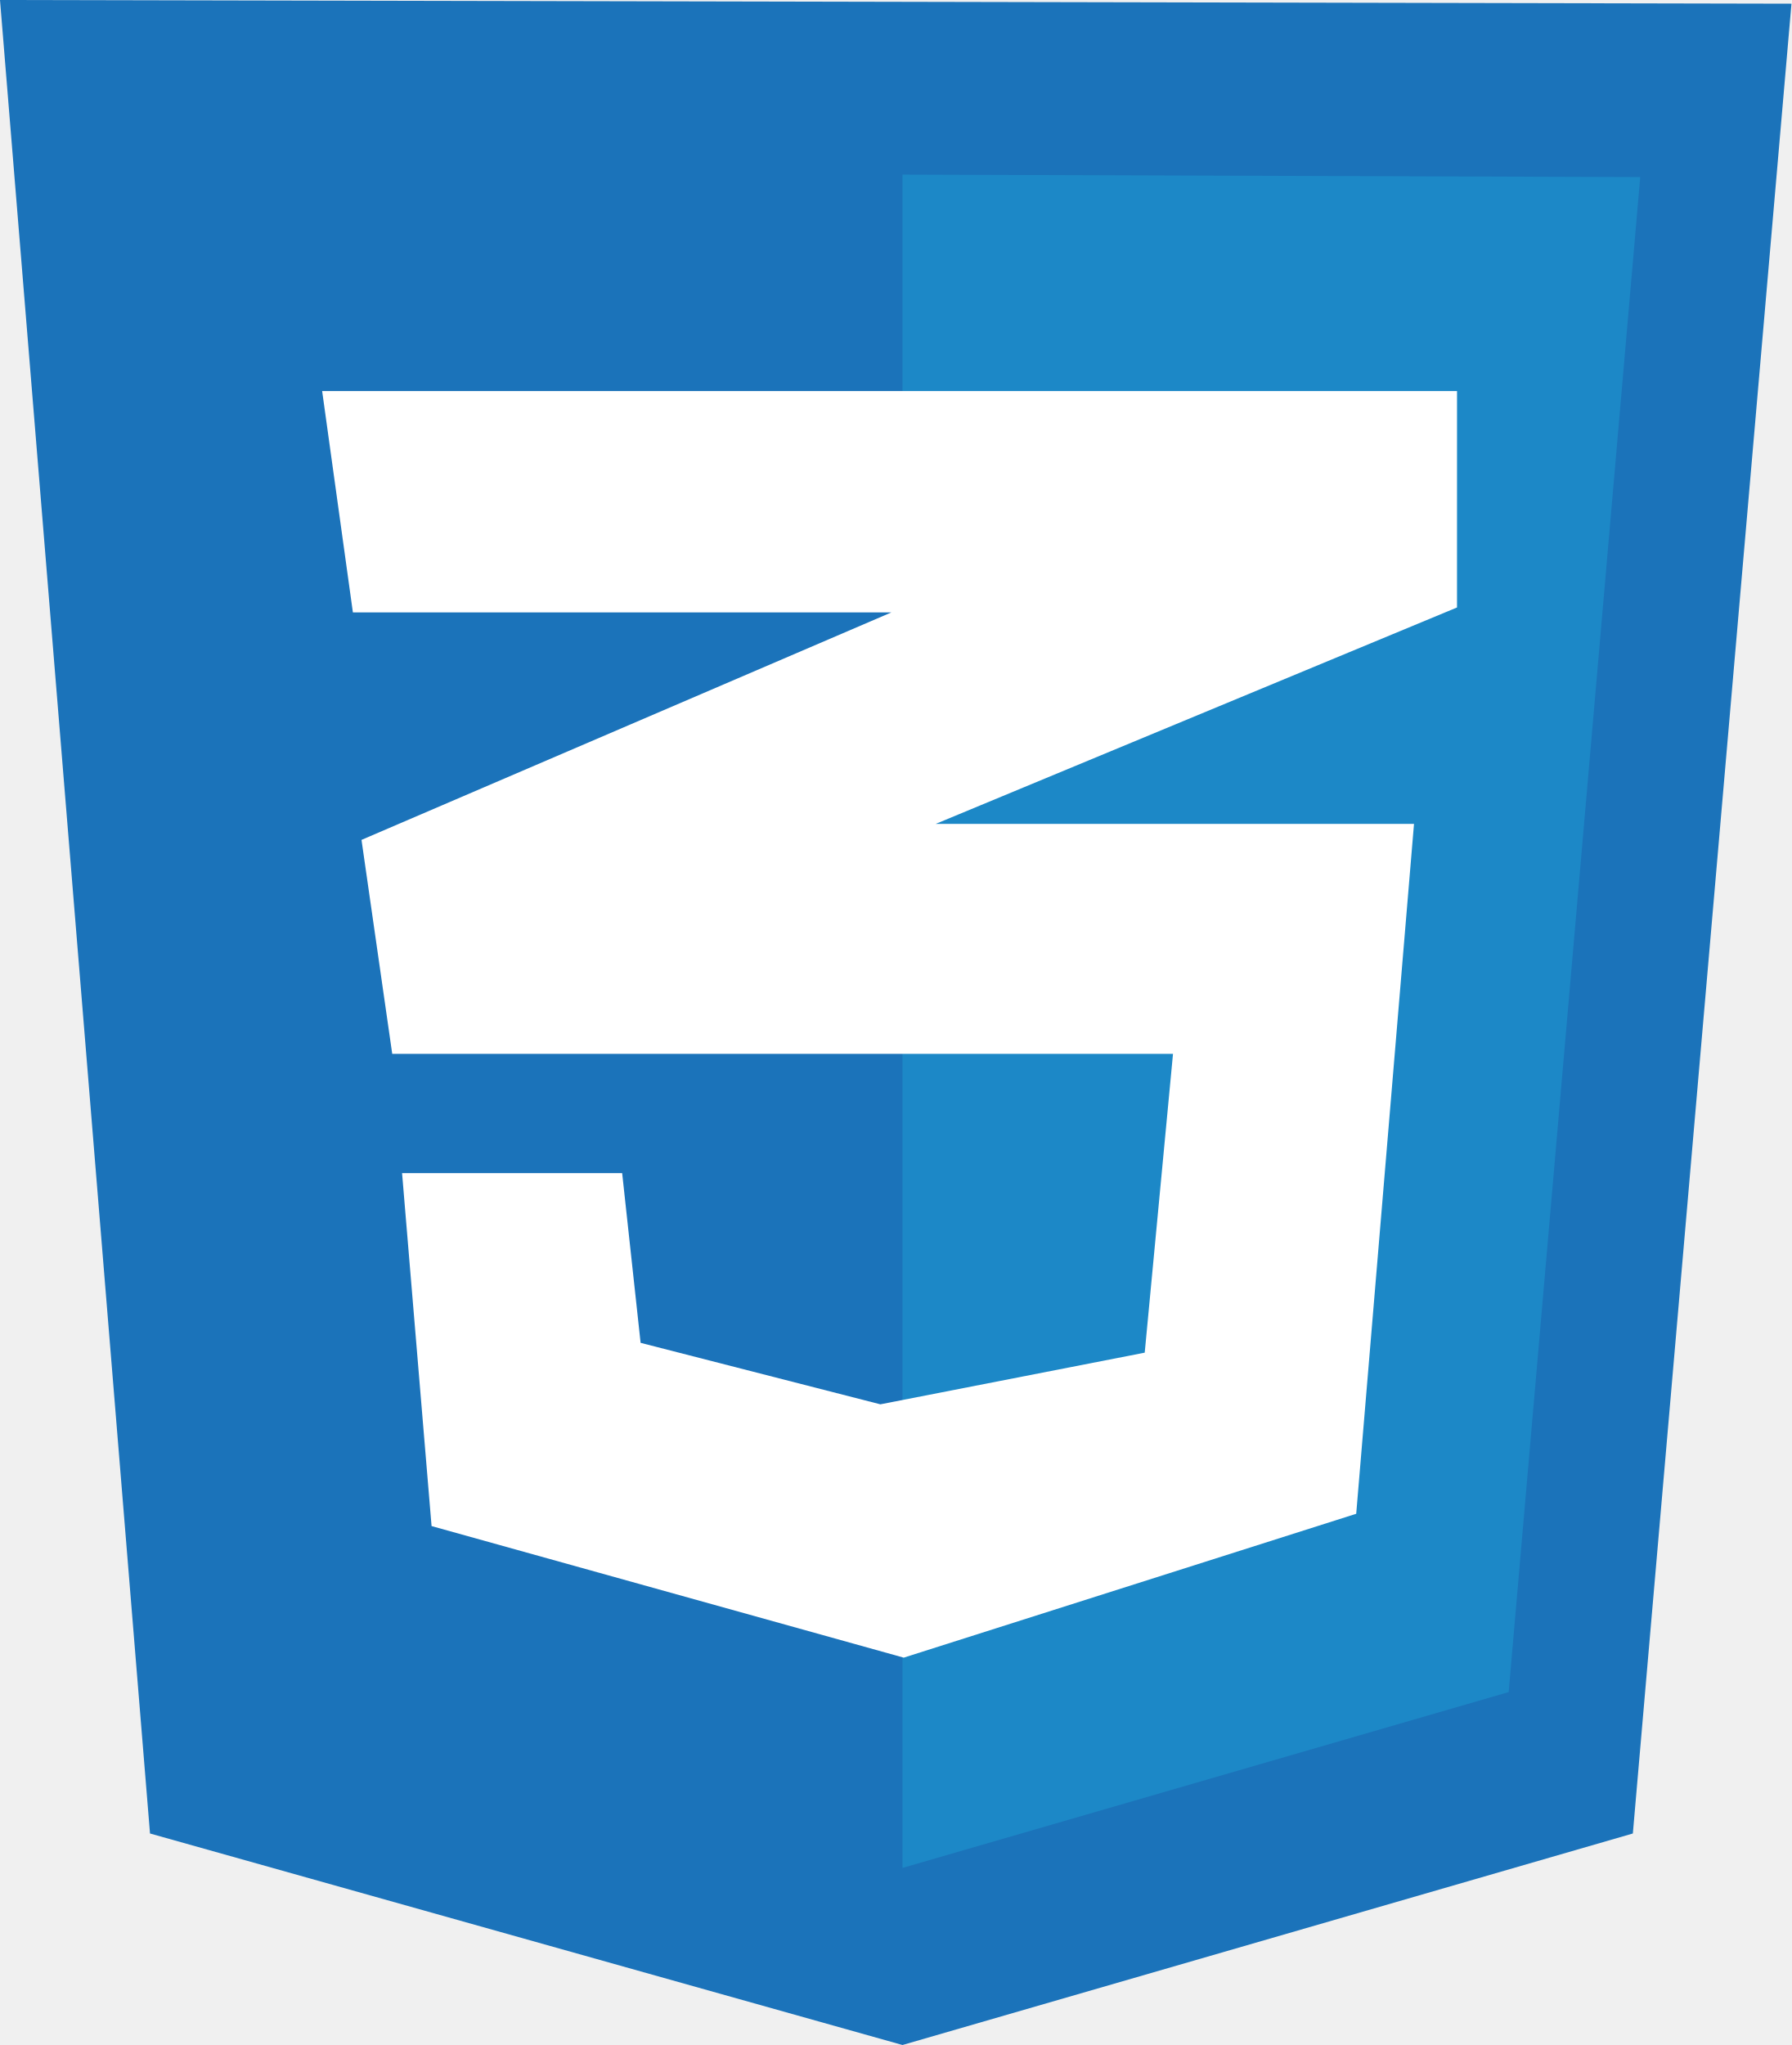
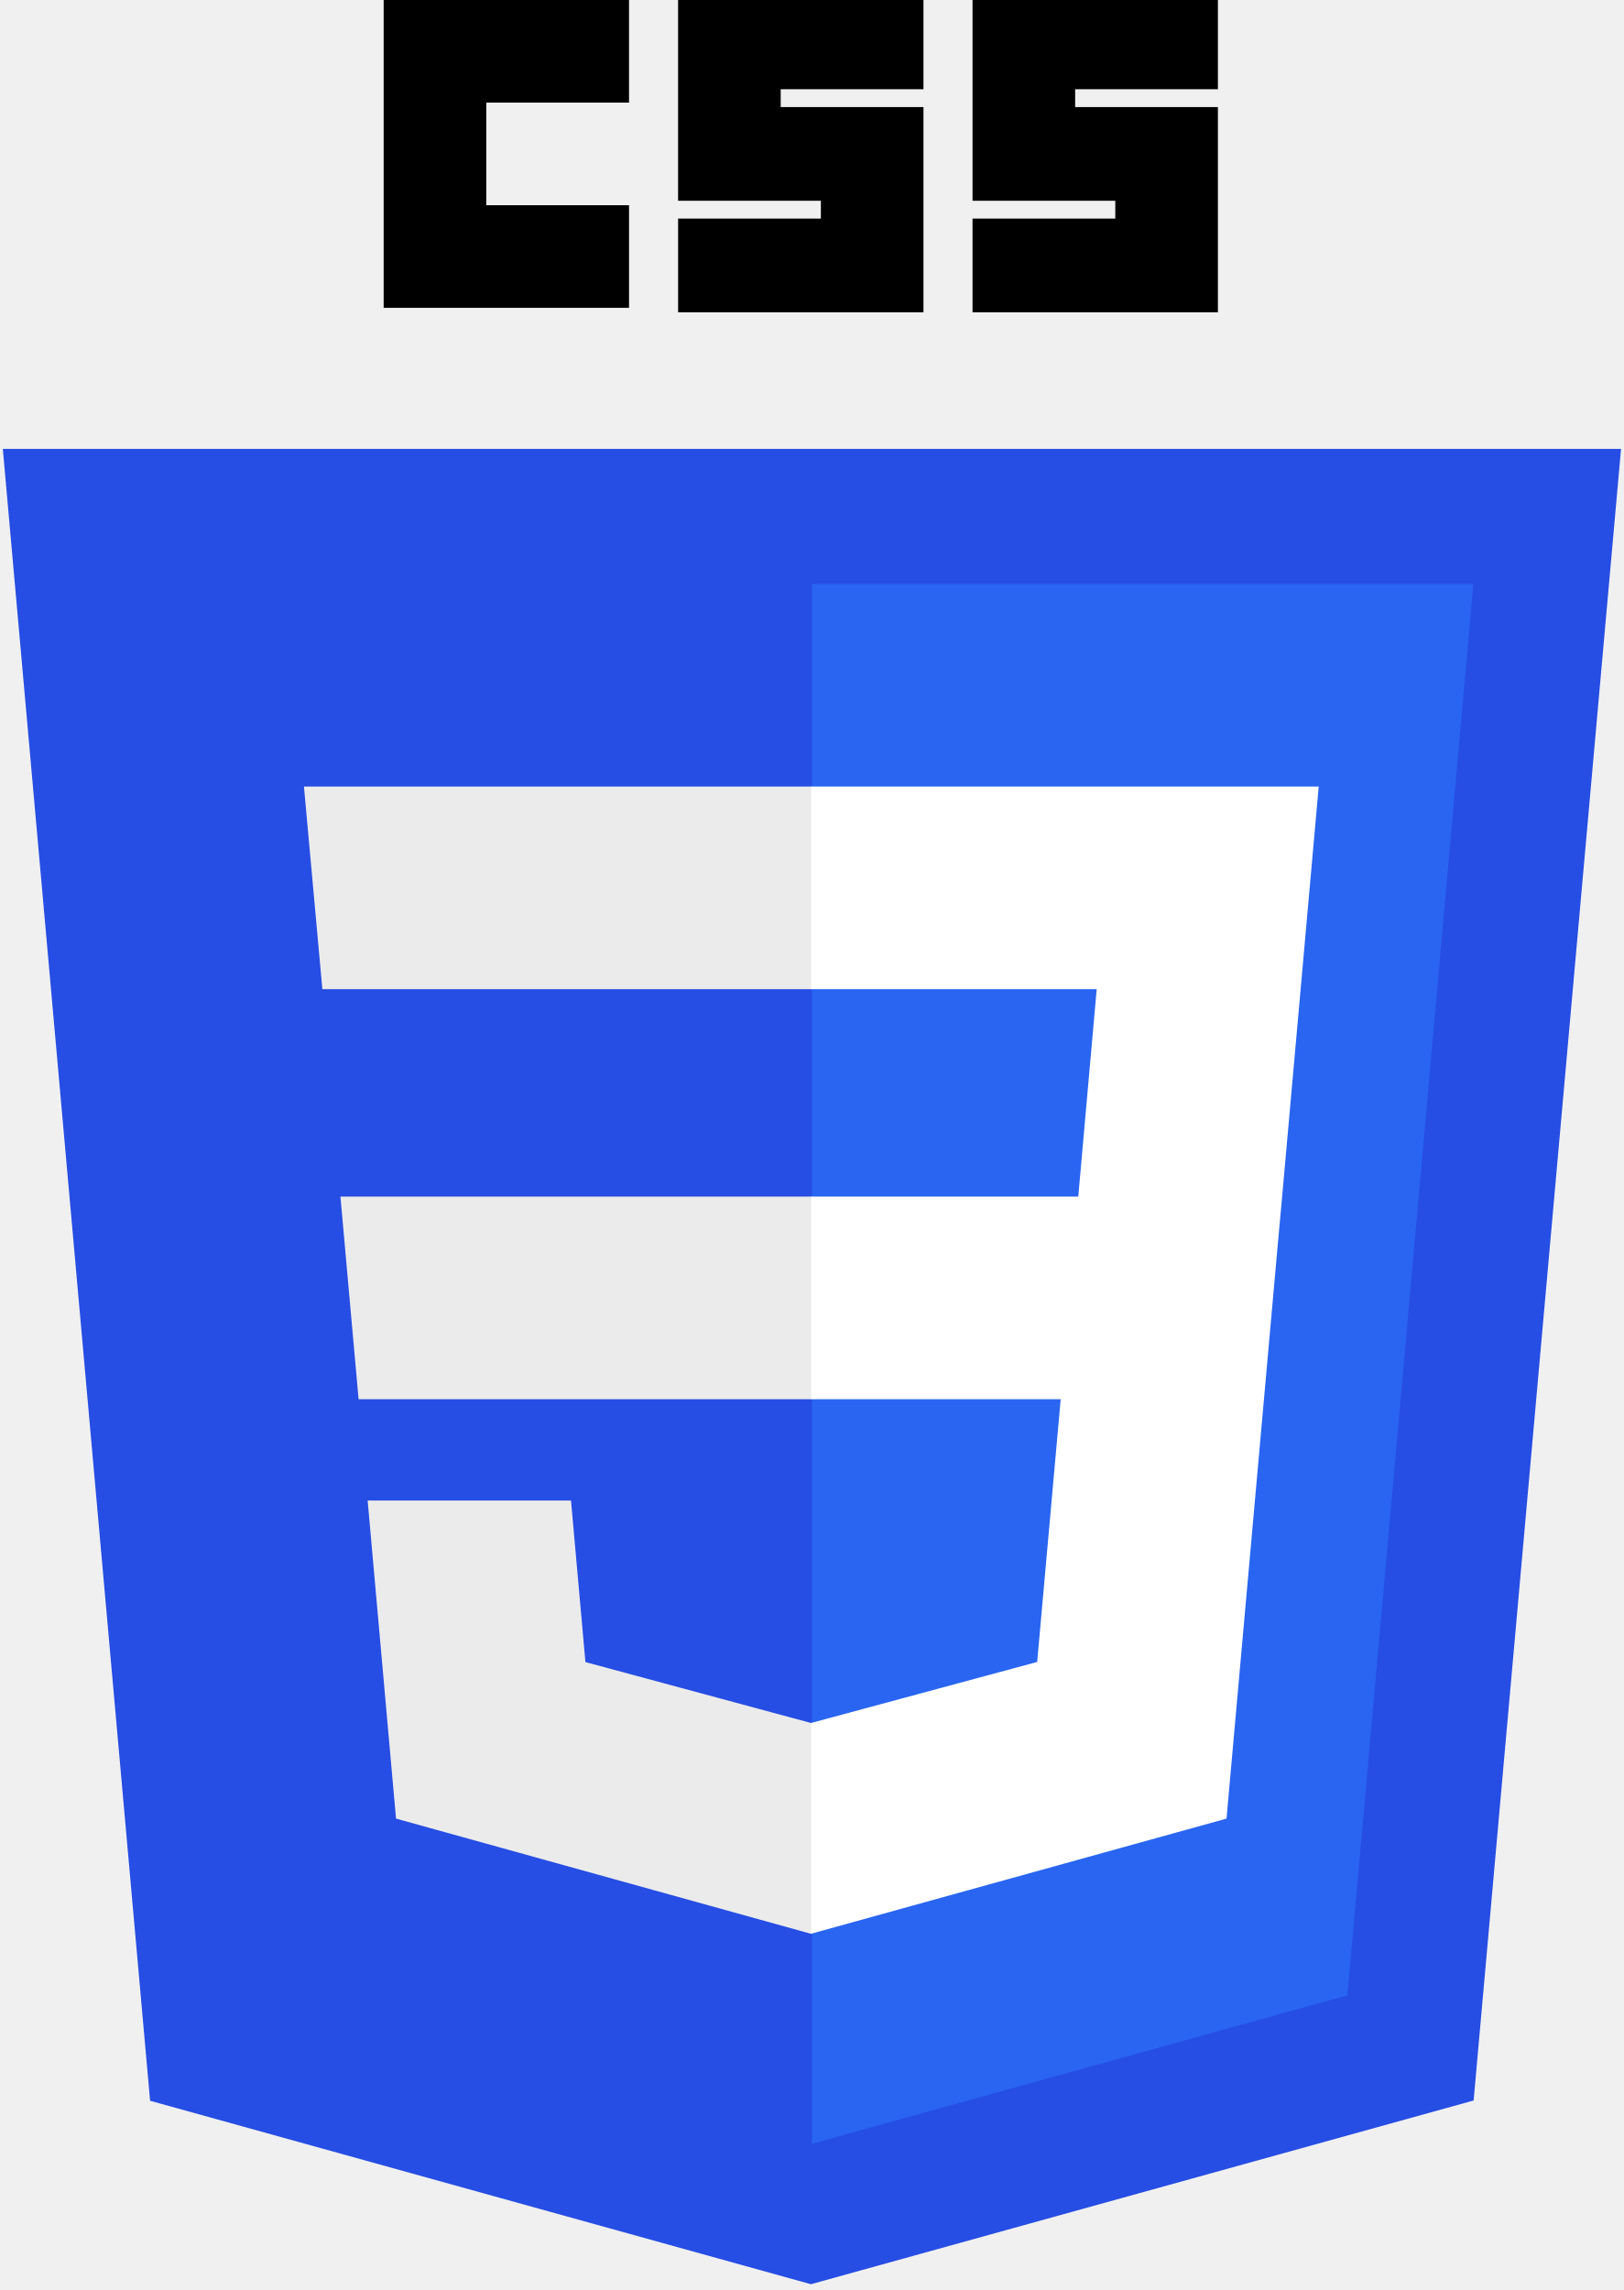
- <svg xmlns="http://www.w3.org/2000/svg" fill="none" viewBox="0 0 124 141.53">
-   <path fill="#1b73ba" d="M10.383 126.892 0 0l124 .255-10.979 126.637-50.553 14.638z" />
-   <path fill="#1c88c7" d="M62.468 129.275V12.085l51.064.17-9.106 104.85z" />
-   <path fill="#fff" d="M100.851 27.064H22.298l2.128 15.318h37.276l-36.68 15.745 2.127 14.808h54.043l-1.958 20.68-18.298 3.575-16.595-4.255-1.277-11.745H27.83l2.042 24.426 32.681 9.106 31.32-9.957 4-47.745H64.765l36.085-14.978z" />
+ <svg xmlns="http://www.w3.org/2000/svg" preserveAspectRatio="xMidYMid" viewBox="0 0 256 361">
+   <path fill="#264DE4" d="M127.844 360.088 23.662 331.166.445 70.766h255.11l-23.241 260.36-104.47 28.962Z" />
+   <path fill="#2965F1" d="m212.417 314.547 19.86-222.49H128V337.95l84.417-23.403Z" />
+   <path fill="#EBEBEB" d="m53.669 188.636 2.862 31.937H128v-31.937H53.669Zm-5.752-64.641 2.903 31.937H128v-31.937H47.917ZM128 271.58l-.14.037-35.568-9.604-2.274-25.471h-32.06l4.474 50.146 65.421 18.16.147-.04V271.58Z" />
+   <path d="M60.484 0h38.68v16.176H76.66v16.176h22.506v16.175H60.484V0Zm46.417 0h38.681v14.066h-22.505v2.813h22.505v32.352h-38.68V34.46h22.505v-2.813H106.9V0Zm46.418 0H192v14.066h-22.505v2.813H192v32.352h-38.681V34.46h22.505v-2.813H153.32V0Z" />
+   <path fill="#FFF" d="m202.127 188.636 5.765-64.641H127.89v31.937h45.002l-2.906 32.704H127.89v31.937h39.327l-3.708 41.42-35.62 9.614v33.226l65.473-18.145.48-5.396 7.506-84.08.779-8.576Z" />
</svg>
